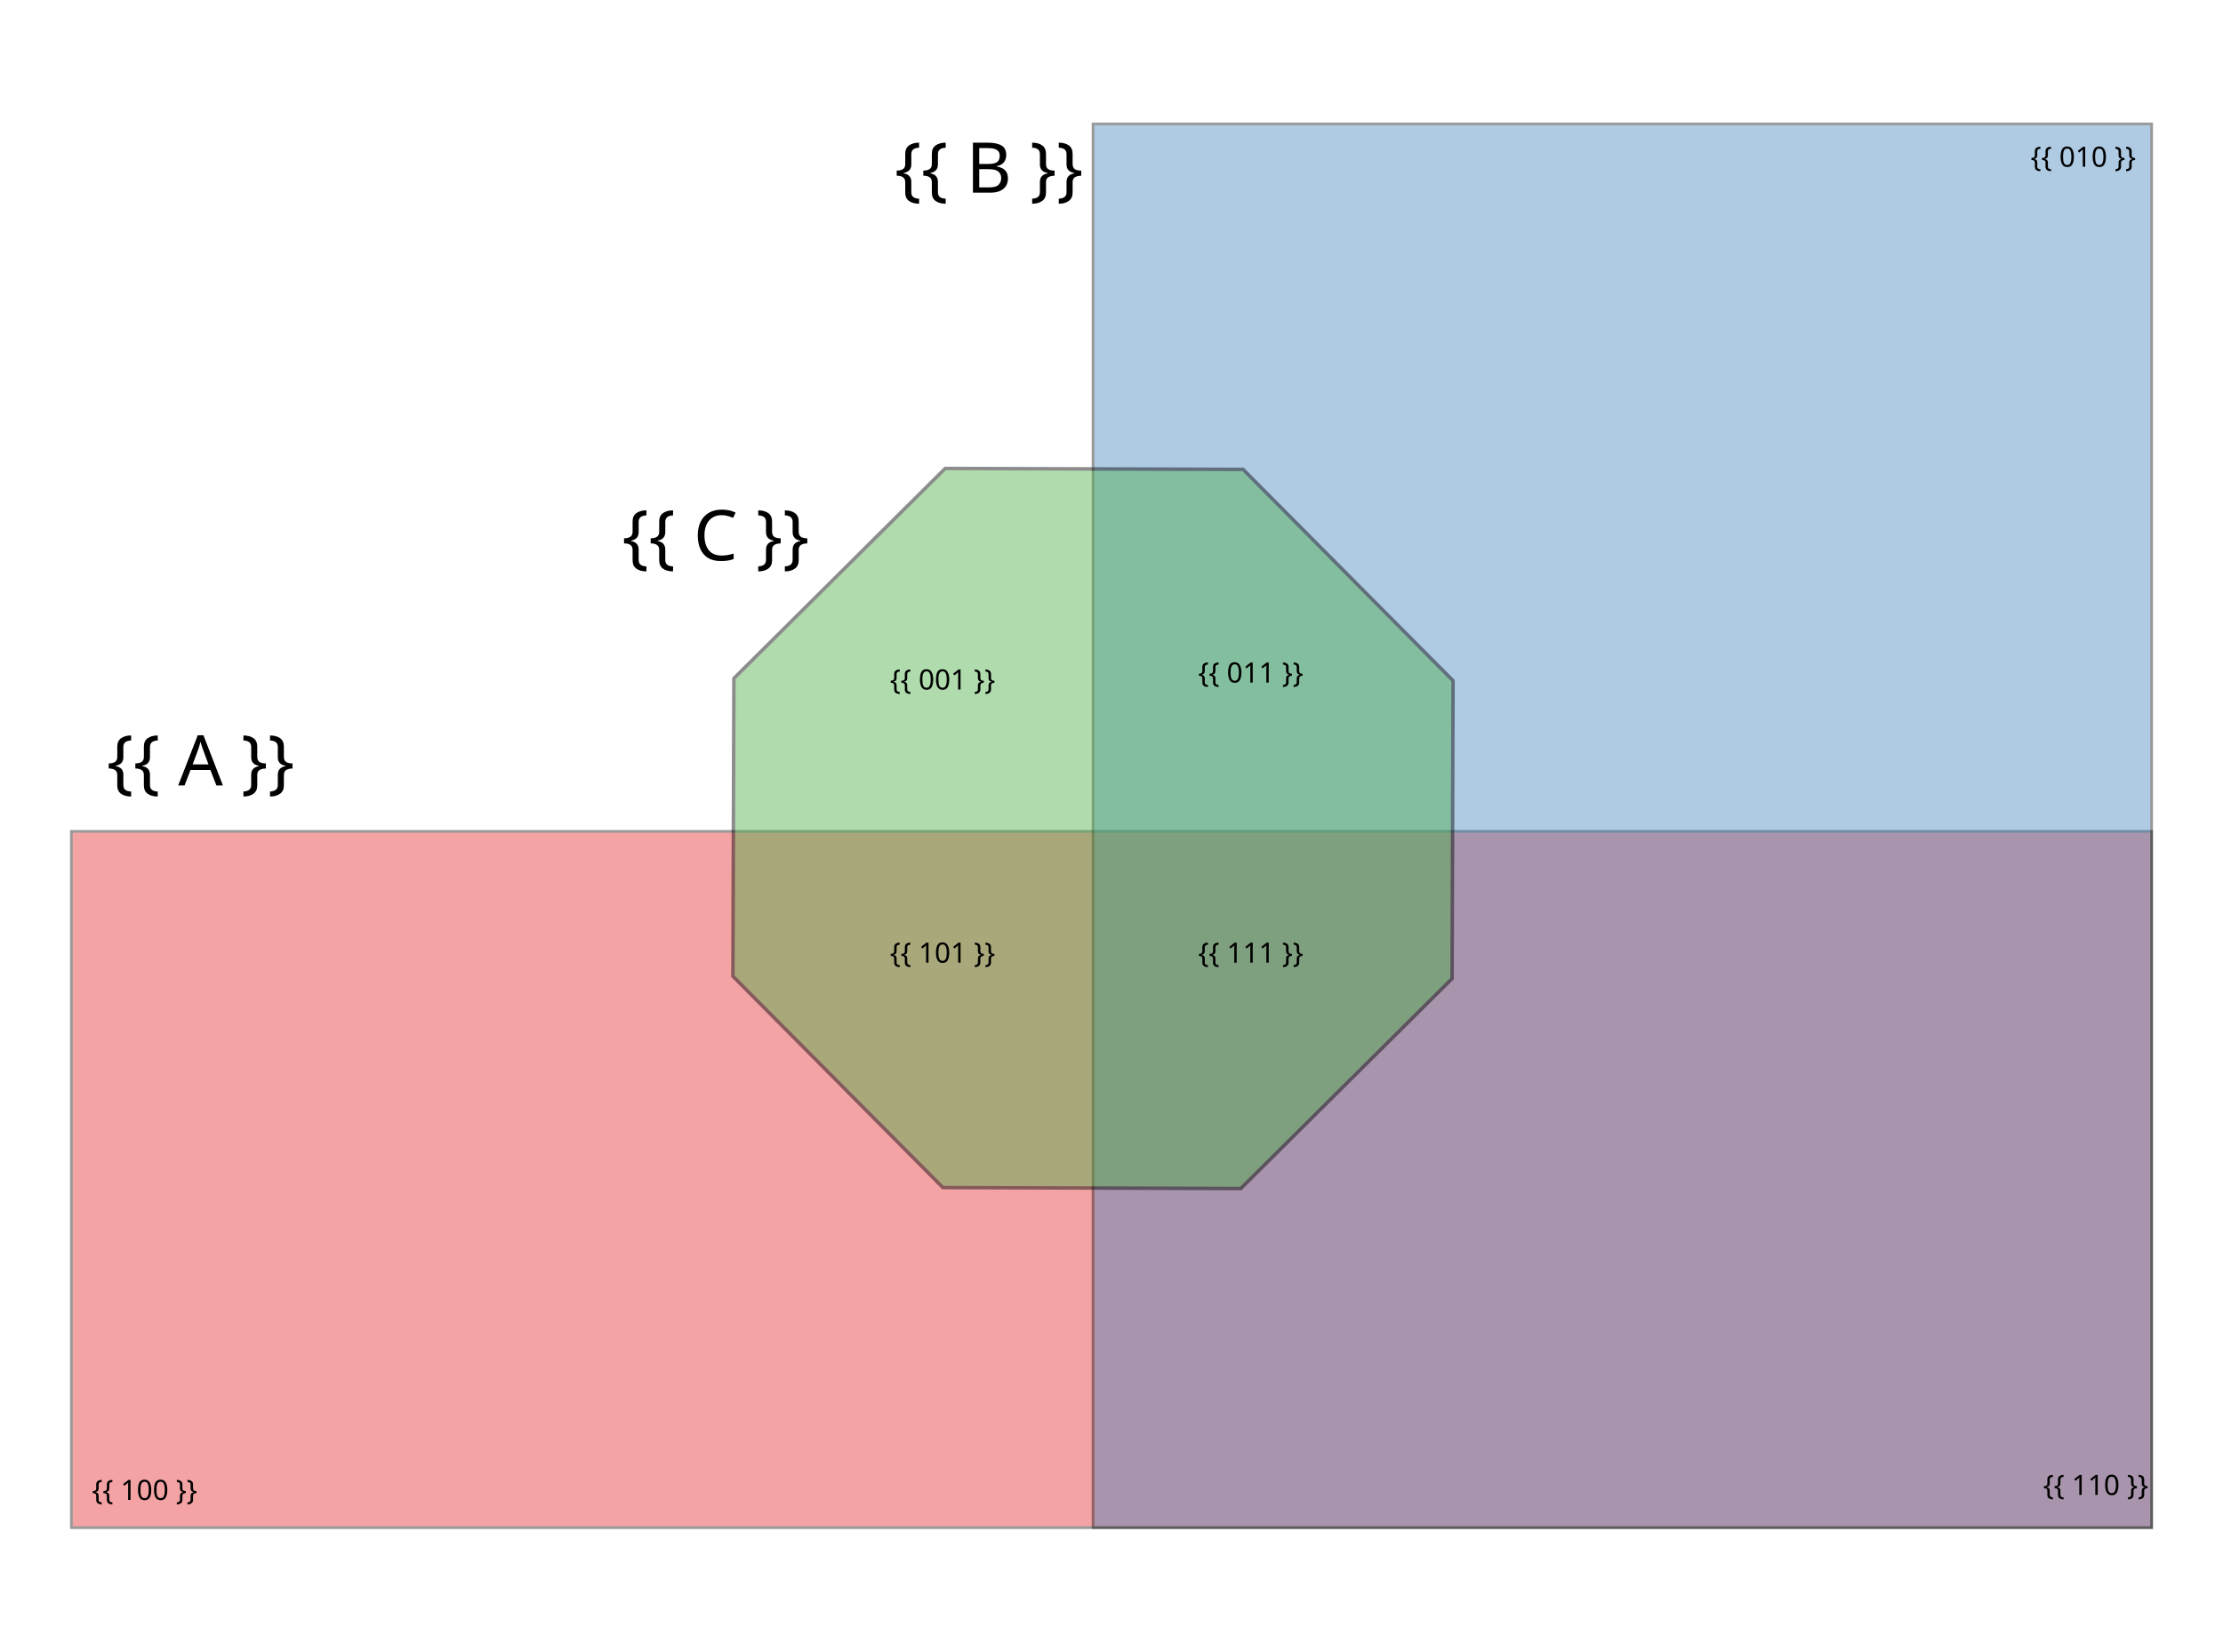
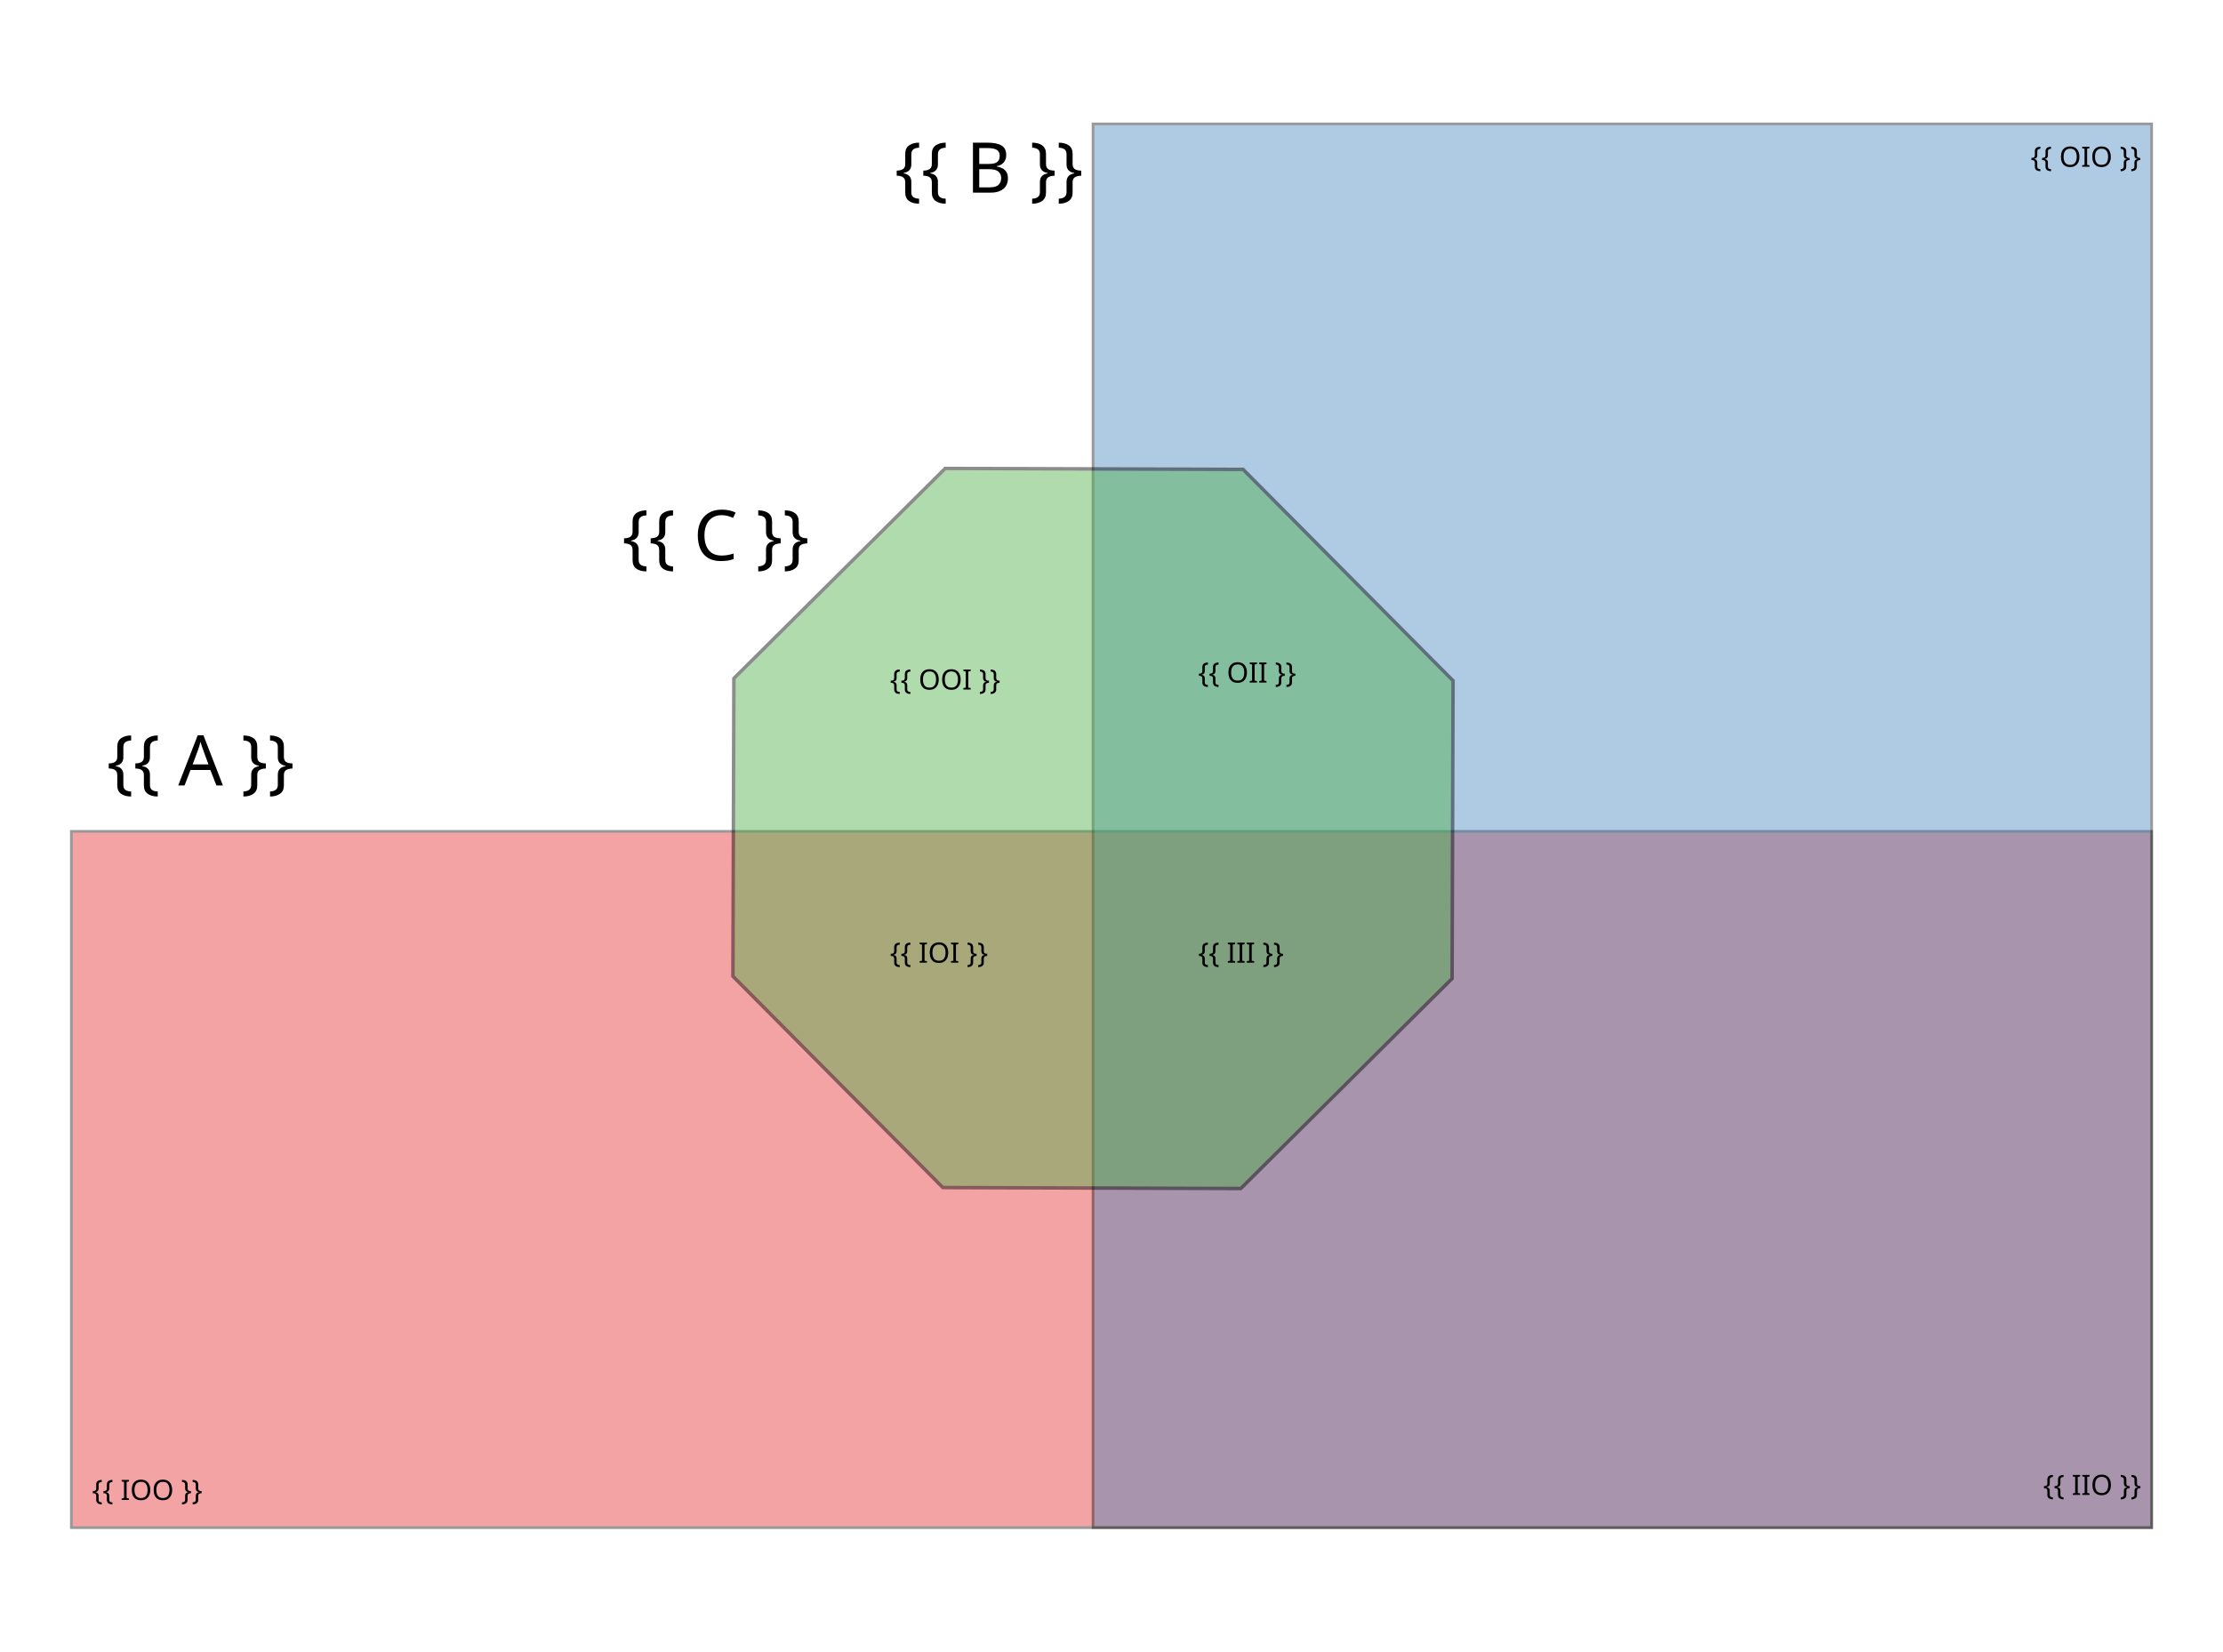
<svg xmlns="http://www.w3.org/2000/svg" width="634.77" height="471.629" id="svg2" version="1.1">
  <defs id="defs4" />
  <g id="layer1" transform="translate(-259.9173,-470.0657)" style="display:inline">
    <rect style="opacity:0.4;fill:#e41a1c;fill-opacity:1;stroke:#000000;stroke-width:0.766;stroke-opacity:1" id="rect2985" width="594.004" height="198.833" x="280.3" y="707.479" />
    <rect y="505.453" x="572.037" height="400.853" width="302.262" id="rect3755" style="opacity:0.4;fill:#377eb8;fill-opacity:1;stroke:#000000;stroke-width:0.775;stroke-linecap:round;stroke-linejoin:miter;stroke-miterlimit:4;stroke-opacity:1;stroke-dasharray:none" />
  </g>
  <g id="layer2" style="display:none">
    <text xml:space="preserve" style="font-size:40px;font-style:normal;font-weight:normal;line-height:125%;letter-spacing:0px;word-spacing:0px;fill:#000000;fill-opacity:1;stroke:none;font-family:Sans" x="25" y="430.2" id="text3054">
-       <tspan id="tspan3056" x="25" y="430.2" style="font-size:8px">{{ 10 }}</tspan>
+       <tspan id="tspan3056" x="25" y="430.2" style="font-size:8px">{{ IO }}</tspan>
    </text>
    <text id="text3058" y="49.486" x="578.571" style="font-size:40px;font-style:normal;font-weight:normal;line-height:125%;letter-spacing:0px;word-spacing:0px;fill:#000000;fill-opacity:1;stroke:none;font-family:Sans" xml:space="preserve">
-       <tspan style="font-size:8px" y="49.486" x="578.571" id="tspan3060">{{ 01 }}</tspan>
+       <tspan style="font-size:8px" y="49.486" x="578.571" id="tspan3060">{{ OI }}</tspan>
    </text>
    <text xml:space="preserve" style="font-size:40px;font-style:normal;font-weight:normal;line-height:125%;letter-spacing:0px;word-spacing:0px;fill:#000000;fill-opacity:1;stroke:none;font-family:Sans" x="582.143" y="428.771" id="text3062">
-       <tspan id="tspan3064" x="582.143" y="428.771" style="font-size:8px">{{ 11 }}</tspan>
+       <tspan id="tspan3064" x="582.143" y="428.771" style="font-size:8px">{{ II }}</tspan>
    </text>
    <text xml:space="preserve" style="font-size:40px;font-style:normal;font-weight:normal;line-height:125%;letter-spacing:0px;word-spacing:0px;fill:#000000;fill-opacity:1;stroke:none;font-family:Sans" x="28.571" y="225.2" id="text3116">
      <tspan id="tspan3118" x="28.571" y="225.2" style="font-size:20px">{{ A }}</tspan>
    </text>
    <text id="text3120" y="55.914" x="253.571" style="font-size:40px;font-style:normal;font-weight:normal;line-height:125%;letter-spacing:0px;word-spacing:0px;fill:#000000;fill-opacity:1;stroke:none;font-family:Sans" xml:space="preserve">
      <tspan style="font-size:20px" y="55.914" x="253.571" id="tspan3122">{{ B }}</tspan>
    </text>
  </g>
  <g id="layer3" style="display:inline" transform="translate(-259.9173,-161.798)">
    <path style="opacity:0.45;fill:#4daf4a;fill-opacity:1;stroke:#000000;stroke-width:1;stroke-miterlimit:4;stroke-opacity:1;stroke-dasharray:none" id="path3898" d="M 208.963,183.81 141.067,235.908 56.218,224.738 4.12,156.842 15.29,71.993 83.187,19.894 l 84.849,11.171 52.098,67.896 z" transform="matrix(0.9858454,-0.1265427,0.1265427,0.9858454,445.2921,286.4856)" />
  </g>
  <g id="layer7" style="display:inline">
    <text xml:space="preserve" style="font-size:40px;font-style:normal;font-weight:normal;line-height:125%;letter-spacing:0px;word-spacing:0px;fill:#000000;fill-opacity:1;stroke:none;display:inline;font-family:Sans" x="26.272" y="428.342" id="text3054-1">
-       <tspan id="tspan3056-7" x="26.272" y="428.342" style="font-size:8px">{{ 100 }}</tspan>
+       <tspan id="tspan3056-7" x="26.272" y="428.342" style="font-size:8px">{{ IOO }}</tspan>
    </text>
    <text id="text3058-4" y="47.627" x="579.843" style="font-size:40px;font-style:normal;font-weight:normal;line-height:125%;letter-spacing:0px;word-spacing:0px;fill:#000000;fill-opacity:1;stroke:none;display:inline;font-family:Sans" xml:space="preserve">
-       <tspan style="font-size:8px" y="47.627" x="579.843" id="tspan3060-0">{{ 010 }}</tspan>
+       <tspan style="font-size:8px" y="47.627" x="579.843" id="tspan3060-0">{{ OIO }}</tspan>
    </text>
    <text xml:space="preserve" style="font-size:40px;font-style:normal;font-weight:normal;line-height:125%;letter-spacing:0px;word-spacing:0px;fill:#000000;fill-opacity:1;stroke:none;display:inline;font-family:Sans" x="583.415" y="426.913" id="text3062-9">
-       <tspan id="tspan3064-4" x="583.415" y="426.913" style="font-size:8px">{{ 110 }}</tspan>
+       <tspan id="tspan3064-4" x="583.415" y="426.913" style="font-size:8px">{{ IIO }}</tspan>
    </text>
    <text id="text3100" y="196.913" x="254.129" style="font-size:40px;font-style:normal;font-weight:normal;line-height:125%;letter-spacing:0px;word-spacing:0px;fill:#000000;fill-opacity:1;stroke:none;display:inline;font-family:Sans" xml:space="preserve">
-       <tspan style="font-size:8px" y="196.913" x="254.129" id="tspan3102">{{ 001 }}</tspan>
+       <tspan style="font-size:8px" y="196.913" x="254.129" id="tspan3102">{{ OOI }}</tspan>
    </text>
    <text xml:space="preserve" style="font-size:40px;font-style:normal;font-weight:normal;line-height:125%;letter-spacing:0px;word-spacing:0px;fill:#000000;fill-opacity:1;stroke:none;display:inline;font-family:Sans" x="254.129" y="274.913" id="text3104">
-       <tspan id="tspan3106" x="254.129" y="274.913" style="font-size:8px">{{ 101 }}</tspan>
+       <tspan id="tspan3106" x="254.129" y="274.913" style="font-size:8px">{{ IOI }}</tspan>
    </text>
    <text id="text3108" y="274.913" x="342.129" style="font-size:40px;font-style:normal;font-weight:normal;line-height:125%;letter-spacing:0px;word-spacing:0px;fill:#000000;fill-opacity:1;stroke:none;display:inline;font-family:Sans" xml:space="preserve">
-       <tspan style="font-size:8px" y="274.913" x="342.129" id="tspan3110">{{ 111 }}</tspan>
+       <tspan style="font-size:8px" y="274.913" x="342.129" id="tspan3110">{{ III }}</tspan>
    </text>
    <text xml:space="preserve" style="font-size:40px;font-style:normal;font-weight:normal;line-height:125%;letter-spacing:0px;word-spacing:0px;fill:#000000;fill-opacity:1;stroke:none;display:inline;font-family:Sans" x="342.129" y="194.913" id="text3112">
-       <tspan id="tspan3114" x="342.129" y="194.913" style="font-size:8px">{{ 011 }}</tspan>
+       <tspan id="tspan3114" x="342.129" y="194.913" style="font-size:8px">{{ OII }}</tspan>
    </text>
    <text xml:space="preserve" style="font-size:40px;font-style:normal;font-weight:normal;line-height:125%;letter-spacing:0px;word-spacing:0px;fill:#000000;fill-opacity:1;stroke:none;display:inline;font-family:Sans" x="30.49" y="224.304" id="text3116-8">
      <tspan id="tspan3118-8" x="30.49" y="224.304" style="font-size:20px">{{ A }}</tspan>
    </text>
    <text id="text3120-2" y="55.019" x="255.49" style="font-size:40px;font-style:normal;font-weight:normal;line-height:125%;letter-spacing:0px;word-spacing:0px;fill:#000000;fill-opacity:1;stroke:none;display:inline;font-family:Sans" xml:space="preserve">
      <tspan style="font-size:20px" y="55.019" x="255.49" id="tspan3122-4">{{ B }}</tspan>
    </text>
    <text xml:space="preserve" style="font-size:40px;font-style:normal;font-weight:normal;line-height:125%;letter-spacing:0px;word-spacing:0px;fill:#000000;fill-opacity:1;stroke:none;display:inline;font-family:Sans" x="177.633" y="160.019" id="text3151">
      <tspan id="tspan3153" x="177.633" y="160.019" style="font-size:20px">{{ C }}</tspan>
    </text>
  </g>
  <g id="layer4" style="display:none" transform="translate(-259.9173,-161.798)">
    <path style="opacity:0.45;fill:#984ea3;fill-opacity:1;stroke:#000000;stroke-width:0.98px;stroke-linecap:butt;stroke-linejoin:miter;stroke-opacity:1;display:inline" d="m 307.883,278.908 1.143,235.318 130.72,-0.195 89.143,-73.519 85.714,0 93.143,73.569 134.934,0.146 -0.571,-235.529 -134.363,0.844 -93.143,76.114 -85.714,0 -89.143,-75.952 z" id="path3767" />
  </g>
  <g id="layer8" style="display:none">
    <text xml:space="preserve" style="font-size:40px;font-style:normal;font-weight:normal;line-height:125%;letter-spacing:0px;word-spacing:0px;fill:#000000;fill-opacity:1;stroke:none;display:inline;font-family:Sans" x="23.617" y="427.586" id="text3054-1-1">
-       <tspan id="tspan3056-7-7" x="23.617" y="427.586" style="font-size:8px">{{ 1000 }}</tspan>
+       <tspan id="tspan3056-7-7" x="23.617" y="427.586" style="font-size:8px">{{ IOOO }}</tspan>
    </text>
    <text id="text3058-4-1" y="46.871" x="577.188" style="font-size:40px;font-style:normal;font-weight:normal;line-height:125%;letter-spacing:0px;word-spacing:0px;fill:#000000;fill-opacity:1;stroke:none;display:inline;font-family:Sans" xml:space="preserve">
-       <tspan style="font-size:8px" y="46.871" x="577.188" id="tspan3060-0-1">{{ 0100 }}</tspan>
+       <tspan style="font-size:8px" y="46.871" x="577.188" id="tspan3060-0-1">{{ OIOO }}</tspan>
    </text>
    <text xml:space="preserve" style="font-size:40px;font-style:normal;font-weight:normal;line-height:125%;letter-spacing:0px;word-spacing:0px;fill:#000000;fill-opacity:1;stroke:none;display:inline;font-family:Sans" x="580.76" y="426.157" id="text3062-9-5">
-       <tspan id="tspan3064-4-2" x="580.76" y="426.157" style="font-size:8px">{{ 1100 }}</tspan>
+       <tspan id="tspan3064-4-2" x="580.76" y="426.157" style="font-size:8px">{{ IIOO }}</tspan>
    </text>
    <text id="text3100-7" y="174.014" x="264.331" style="font-size:40px;font-style:normal;font-weight:normal;line-height:125%;letter-spacing:0px;word-spacing:0px;fill:#000000;fill-opacity:1;stroke:none;display:inline;font-family:Sans" xml:space="preserve">
-       <tspan style="font-size:8px" y="174.014" x="264.331" id="tspan3102-6">{{ 0010 }}</tspan>
+       <tspan style="font-size:8px" y="174.014" x="264.331" id="tspan3102-6">{{ OOIO }}</tspan>
    </text>
    <text xml:space="preserve" style="font-size:40px;font-style:normal;font-weight:normal;line-height:125%;letter-spacing:0px;word-spacing:0px;fill:#000000;fill-opacity:1;stroke:none;display:inline;font-family:Sans" x="266.474" y="305.586" id="text3104-1">
-       <tspan id="tspan3106-4" x="266.474" y="305.586" style="font-size:8px">{{ 1010 }}</tspan>
+       <tspan id="tspan3106-4" x="266.474" y="305.586" style="font-size:8px">{{ IOIO }}</tspan>
    </text>
    <text id="text3108-2" y="304.157" x="328.76" style="font-size:40px;font-style:normal;font-weight:normal;line-height:125%;letter-spacing:0px;word-spacing:0px;fill:#000000;fill-opacity:1;stroke:none;display:inline;font-family:Sans" xml:space="preserve">
-       <tspan style="font-size:8px" y="304.157" x="328.76" id="tspan3110-3">{{ 1110 }}</tspan>
+       <tspan style="font-size:8px" y="304.157" x="328.76" id="tspan3110-3">{{ IIIO }}</tspan>
    </text>
    <text xml:space="preserve" style="font-size:40px;font-style:normal;font-weight:normal;line-height:125%;letter-spacing:0px;word-spacing:0px;fill:#000000;fill-opacity:1;stroke:none;display:inline;font-family:Sans" x="329.474" y="173.443" id="text3112-2">
-       <tspan id="tspan3114-2" x="329.474" y="173.443" style="font-size:8px">{{ 0110 }}</tspan>
+       <tspan id="tspan3114-2" x="329.474" y="173.443" style="font-size:8px">{{ OIIO }}</tspan>
    </text>
    <text xml:space="preserve" style="font-size:40px;font-style:normal;font-weight:normal;line-height:125%;letter-spacing:0px;word-spacing:0px;fill:#000000;fill-opacity:1;stroke:none;display:inline;font-family:Sans" x="22.835" y="452.834" id="text3116-8-1">
      <tspan id="tspan3118-8-6" x="22.835" y="452.834" style="font-size:20px">{{ A }}</tspan>
    </text>
    <text id="text3120-2-8" y="24.977" x="558.549" style="font-size:40px;font-style:normal;font-weight:normal;line-height:125%;letter-spacing:0px;word-spacing:0px;fill:#000000;fill-opacity:1;stroke:none;display:inline;font-family:Sans" xml:space="preserve">
      <tspan style="font-size:20px" y="24.977" x="558.549" id="tspan3122-4-5">{{ B }}</tspan>
    </text>
    <text xml:space="preserve" style="font-size:40px;font-style:normal;font-weight:normal;line-height:125%;letter-spacing:0px;word-spacing:0px;fill:#000000;fill-opacity:1;stroke:none;display:inline;font-family:Sans" x="227.121" y="125.691" id="text3151-7">
      <tspan id="tspan3153-6" x="227.121" y="125.691" style="font-size:20px">{{ C }}</tspan>
    </text>
    <text id="text3252" y="108.548" x="55.692" style="font-size:40px;font-style:normal;font-weight:normal;line-height:125%;letter-spacing:0px;word-spacing:0px;fill:#000000;fill-opacity:1;stroke:none;display:inline;font-family:Sans" xml:space="preserve">
      <tspan style="font-size:20px" y="108.548" x="55.692" id="tspan3254">{{ D }}</tspan>
    </text>
    <text xml:space="preserve" style="font-size:40px;font-style:normal;font-weight:normal;line-height:125%;letter-spacing:0px;word-spacing:0px;fill:#000000;fill-opacity:1;stroke:none;display:inline;font-family:Sans" x="60.331" y="174.014" id="text3260">
-       <tspan id="tspan3262" x="60.331" y="174.014" style="font-size:8px">{{ 0001 }}</tspan>
+       <tspan id="tspan3262" x="60.331" y="174.014" style="font-size:8px">{{ OOOI }}</tspan>
    </text>
    <text id="text3264" y="304.871" x="61.474" style="font-size:40px;font-style:normal;font-weight:normal;line-height:125%;letter-spacing:0px;word-spacing:0px;fill:#000000;fill-opacity:1;stroke:none;display:inline;font-family:Sans" xml:space="preserve">
-       <tspan style="font-size:8px" y="304.871" x="61.474" id="tspan3266">{{ 1001 }}</tspan>
+       <tspan style="font-size:8px" y="304.871" x="61.474" id="tspan3266">{{ IOOI }}</tspan>
    </text>
    <text xml:space="preserve" style="font-size:40px;font-style:normal;font-weight:normal;line-height:125%;letter-spacing:0px;word-spacing:0px;fill:#000000;fill-opacity:1;stroke:none;display:inline;font-family:Sans" x="527.474" y="304.871" id="text3268">
-       <tspan id="tspan3270" x="527.474" y="304.871" style="font-size:8px">{{ 1101 }}</tspan>
+       <tspan id="tspan3270" x="527.474" y="304.871" style="font-size:8px">{{ IIOI }}</tspan>
    </text>
    <text id="text3272" y="170.871" x="527.474" style="font-size:40px;font-style:normal;font-weight:normal;line-height:125%;letter-spacing:0px;word-spacing:0px;fill:#000000;fill-opacity:1;stroke:none;display:inline;font-family:Sans" xml:space="preserve">
-       <tspan style="font-size:8px" y="170.871" x="527.474" id="tspan3274">{{ 0101 }}</tspan>
+       <tspan style="font-size:8px" y="170.871" x="527.474" id="tspan3274">{{ OIOI }}</tspan>
    </text>
    <text xml:space="preserve" style="font-size:40px;font-style:normal;font-weight:normal;line-height:125%;letter-spacing:0px;word-spacing:0px;fill:#000000;fill-opacity:1;stroke:none;display:inline;font-family:Sans" x="344.617" y="214.729" id="text3276">
-       <tspan id="tspan3278" x="344.617" y="214.729" style="font-size:8px">{{ 0111 }}</tspan>
+       <tspan id="tspan3278" x="344.617" y="214.729" style="font-size:8px">{{ OIII }}</tspan>
    </text>
    <text id="text3280" y="214.871" x="242.76" style="font-size:40px;font-style:normal;font-weight:normal;line-height:125%;letter-spacing:0px;word-spacing:0px;fill:#000000;fill-opacity:1;stroke:none;display:inline;font-family:Sans" xml:space="preserve">
-       <tspan style="font-size:8px" y="214.871" x="242.76" id="tspan3282">{{ 0011 }}</tspan>
+       <tspan style="font-size:8px" y="214.871" x="242.76" id="tspan3282">{{ OOII }}</tspan>
    </text>
    <text id="text3284" y="260.729" x="344.617" style="font-size:40px;font-style:normal;font-weight:normal;line-height:125%;letter-spacing:0px;word-spacing:0px;fill:#000000;fill-opacity:1;stroke:none;display:inline;font-family:Sans" xml:space="preserve">
      <tspan style="font-size:8px" y="260.729" x="344.617" id="tspan3286">{{ 1111 }}</tspan>
    </text>
    <text xml:space="preserve" style="font-size:40px;font-style:normal;font-weight:normal;line-height:125%;letter-spacing:0px;word-spacing:0px;fill:#000000;fill-opacity:1;stroke:none;display:inline;font-family:Sans" x="242.76" y="262.871" id="text3288">
      <tspan id="tspan3290" x="242.76" y="262.871" style="font-size:8px">{{ 1011 }}</tspan>
    </text>
  </g>
  <g id="layer5" style="display:none" transform="translate(-259.9173,-161.798)">
    <path style="opacity:0.3;fill:#ff7f00;fill-opacity:1;stroke:#000000;stroke-width:1.253px;stroke-linecap:butt;stroke-linejoin:miter;stroke-opacity:1;display:inline" d="m 614.603,234.883 -85.714,-0.614 0,121.387 -115.07,0 0,84.857 115.07,0 0,120.86 85.714,0 0,-120.86 128.275,0 -0.286,-84.857 -127.989,0 z" id="path3779" />
  </g>
  <g id="layer9" style="display:none">
    <text xml:space="preserve" style="font-size:40px;font-style:normal;font-weight:normal;line-height:125%;letter-spacing:0px;word-spacing:0px;fill:#000000;fill-opacity:1;stroke:none;display:inline;font-family:Sans" x="22.471" y="428.842" id="text3054-1-1-1">
      <tspan id="tspan3056-7-7-8" x="22.471" y="428.842" style="font-size:8px">{{ 10000 }}</tspan>
    </text>
    <text id="text3058-4-1-9" y="48.127" x="576.043" style="font-size:40px;font-style:normal;font-weight:normal;line-height:125%;letter-spacing:0px;word-spacing:0px;fill:#000000;fill-opacity:1;stroke:none;display:inline;font-family:Sans" xml:space="preserve">
      <tspan style="font-size:8px" y="48.127" x="576.043" id="tspan3060-0-1-2">{{ 01000 }}</tspan>
    </text>
    <text xml:space="preserve" style="font-size:40px;font-style:normal;font-weight:normal;line-height:125%;letter-spacing:0px;word-spacing:0px;fill:#000000;fill-opacity:1;stroke:none;display:inline;font-family:Sans" x="575.614" y="427.413" id="text3062-9-5-7">
      <tspan id="tspan3064-4-2-9" x="575.614" y="427.413" style="font-size:8px">{{ 11000 }}</tspan>
    </text>
    <text id="text3100-7-5" y="168.842" x="238.9" style="font-size:40px;font-style:normal;font-weight:normal;line-height:125%;letter-spacing:0px;word-spacing:0px;fill:#000000;fill-opacity:1;stroke:none;display:inline;font-family:Sans" xml:space="preserve">
      <tspan style="font-size:8px" y="168.842" x="238.9" id="tspan3102-6-4">{{ 00100 }}</tspan>
    </text>
    <text xml:space="preserve" style="font-size:40px;font-style:normal;font-weight:normal;line-height:125%;letter-spacing:0px;word-spacing:0px;fill:#000000;fill-opacity:1;stroke:none;display:inline;font-family:Sans" x="236.757" y="310.413" id="text3104-1-3">
      <tspan id="tspan3106-4-1" x="236.757" y="310.413" style="font-size:8px">{{ 10100 }}</tspan>
    </text>
    <text id="text3108-2-2" y="308.985" x="351.186" style="font-size:40px;font-style:normal;font-weight:normal;line-height:125%;letter-spacing:0px;word-spacing:0px;fill:#000000;fill-opacity:1;stroke:none;display:inline;font-family:Sans" xml:space="preserve">
      <tspan style="font-size:8px" y="308.985" x="351.186" id="tspan3110-3-3">{{ 11100 }}</tspan>
    </text>
    <text xml:space="preserve" style="font-size:40px;font-style:normal;font-weight:normal;line-height:125%;letter-spacing:0px;word-spacing:0px;fill:#000000;fill-opacity:1;stroke:none;display:inline;font-family:Sans" x="351.9" y="168.985" id="text3112-2-3">
      <tspan id="tspan3114-2-4" x="351.9" y="168.985" style="font-size:8px">{{ 01100 }}</tspan>
    </text>
    <text xml:space="preserve" style="font-size:40px;font-style:normal;font-weight:normal;line-height:125%;letter-spacing:0px;word-spacing:0px;fill:#000000;fill-opacity:1;stroke:none;display:inline;font-family:Sans" x="21.69" y="454.09" id="text3116-8-1-1">
      <tspan id="tspan3118-8-6-1" x="21.69" y="454.09" style="font-size:20px">{{ A }}</tspan>
    </text>
    <text id="text3120-2-8-3" y="26.233" x="560.975" style="font-size:40px;font-style:normal;font-weight:normal;line-height:125%;letter-spacing:0px;word-spacing:0px;fill:#000000;fill-opacity:1;stroke:none;display:inline;font-family:Sans" xml:space="preserve">
      <tspan style="font-size:20px" y="26.233" x="560.975" id="tspan3122-4-5-8">{{ B }}</tspan>
    </text>
    <text xml:space="preserve" style="font-size:40px;font-style:normal;font-weight:normal;line-height:125%;letter-spacing:0px;word-spacing:0px;fill:#000000;fill-opacity:1;stroke:none;display:inline;font-family:Sans" x="205.261" y="131.233" id="text3151-7-7">
      <tspan id="tspan3153-6-4" x="205.261" y="131.233" style="font-size:20px">{{ C }}</tspan>
    </text>
    <text id="text3252-2" y="109.804" x="54.547" style="font-size:40px;font-style:normal;font-weight:normal;line-height:125%;letter-spacing:0px;word-spacing:0px;fill:#000000;fill-opacity:1;stroke:none;display:inline;font-family:Sans" xml:space="preserve">
      <tspan style="font-size:20px" y="109.804" x="54.547" id="tspan3254-7">{{ D }}</tspan>
    </text>
    <text xml:space="preserve" style="font-size:40px;font-style:normal;font-weight:normal;line-height:125%;letter-spacing:0px;word-spacing:0px;fill:#000000;fill-opacity:1;stroke:none;display:inline;font-family:Sans" x="59.186" y="175.27" id="text3260-7">
      <tspan id="tspan3262-9" x="59.186" y="175.27" style="font-size:8px">{{ 00010 }}</tspan>
    </text>
    <text id="text3264-3" y="306.127" x="60.328" style="font-size:40px;font-style:normal;font-weight:normal;line-height:125%;letter-spacing:0px;word-spacing:0px;fill:#000000;fill-opacity:1;stroke:none;display:inline;font-family:Sans" xml:space="preserve">
      <tspan style="font-size:8px" y="306.127" x="60.328" id="tspan3266-1">{{ 1001 }}</tspan>
    </text>
    <text xml:space="preserve" style="font-size:40px;font-style:normal;font-weight:normal;line-height:125%;letter-spacing:0px;word-spacing:0px;fill:#000000;fill-opacity:1;stroke:none;display:inline;font-family:Sans" x="526.328" y="306.127" id="text3268-9">
      <tspan id="tspan3270-8" x="526.328" y="306.127" style="font-size:8px">{{ 11010 }}</tspan>
    </text>
    <text id="text3272-6" y="172.127" x="526.328" style="font-size:40px;font-style:normal;font-weight:normal;line-height:125%;letter-spacing:0px;word-spacing:0px;fill:#000000;fill-opacity:1;stroke:none;display:inline;font-family:Sans" xml:space="preserve">
      <tspan style="font-size:8px" y="172.127" x="526.328" id="tspan3274-5">{{ 01010 }}</tspan>
    </text>
    <text xml:space="preserve" style="font-size:40px;font-style:normal;font-weight:normal;line-height:125%;letter-spacing:0px;word-spacing:0px;fill:#000000;fill-opacity:1;stroke:none;display:inline;font-family:Sans" x="364.9" y="190.27" id="text3276-0">
      <tspan id="tspan3278-2" x="364.9" y="190.27" style="font-size:8px">{{ 01110 }}</tspan>
    </text>
    <text id="text3280-8" y="188.985" x="221.186" style="font-size:40px;font-style:normal;font-weight:normal;line-height:125%;letter-spacing:0px;word-spacing:0px;fill:#000000;fill-opacity:1;stroke:none;display:inline;font-family:Sans" xml:space="preserve">
      <tspan style="font-size:8px" y="188.985" x="221.186" id="tspan3282-6">{{ 00110 }}</tspan>
    </text>
    <text id="text3284-0" y="288.413" x="367.757" style="font-size:40px;font-style:normal;font-weight:normal;line-height:125%;letter-spacing:0px;word-spacing:0px;fill:#000000;fill-opacity:1;stroke:none;display:inline;font-family:Sans" xml:space="preserve">
      <tspan style="font-size:8px" y="288.413" x="367.757" id="tspan3286-2">{{ 11110 }}</tspan>
    </text>
    <text xml:space="preserve" style="font-size:40px;font-style:normal;font-weight:normal;line-height:125%;letter-spacing:0px;word-spacing:0px;fill:#000000;fill-opacity:1;stroke:none;display:inline;font-family:Sans" x="220.9" y="287.699" id="text3288-4">
      <tspan id="tspan3290-8" x="220.9" y="287.699" style="font-size:8px">{{ 10110 }}</tspan>
    </text>
    <text id="text3422" y="62.661" x="238.118" style="font-size:40px;font-style:normal;font-weight:normal;line-height:125%;letter-spacing:0px;word-spacing:0px;fill:#000000;fill-opacity:1;stroke:none;display:inline;font-family:Sans" xml:space="preserve">
      <tspan style="font-size:20px" y="62.661" x="238.118" id="tspan3424">{{ E }}</tspan>
    </text>
    <text id="text3426" y="86.699" x="271.328" style="font-size:40px;font-style:normal;font-weight:normal;line-height:125%;letter-spacing:0px;word-spacing:0px;fill:#000000;fill-opacity:1;stroke:none;display:inline;font-family:Sans" xml:space="preserve">
      <tspan style="font-size:8px" y="86.699" x="271.328" id="tspan3428">{{ 00001 }}</tspan>
    </text>
    <text xml:space="preserve" style="font-size:40px;font-style:normal;font-weight:normal;line-height:125%;letter-spacing:0px;word-spacing:0px;fill:#000000;fill-opacity:1;stroke:none;display:inline;font-family:Sans" x="315.328" y="86.699" id="text3430">
      <tspan id="tspan3432" x="315.328" y="86.699" style="font-size:8px">{{ 01001 }}</tspan>
    </text>
    <text xml:space="preserve" style="font-size:40px;font-style:normal;font-weight:normal;line-height:125%;letter-spacing:0px;word-spacing:0px;fill:#000000;fill-opacity:1;stroke:none;display:inline;font-family:Sans" x="272.9" y="150.842" id="text3434">
      <tspan id="tspan3436" x="272.9" y="150.842" style="font-size:8px">{{ 00101 }}</tspan>
    </text>
    <text id="text3438" y="150.842" x="318.9" style="font-size:40px;font-style:normal;font-weight:normal;line-height:125%;letter-spacing:0px;word-spacing:0px;fill:#000000;fill-opacity:1;stroke:none;display:inline;font-family:Sans" xml:space="preserve">
      <tspan style="font-size:8px" y="150.842" x="318.9" id="tspan3440">{{ 01101 }}</tspan>
    </text>
    <text xml:space="preserve" style="font-size:40px;font-style:normal;font-weight:normal;line-height:125%;letter-spacing:0px;word-spacing:0px;fill:#000000;fill-opacity:1;stroke:none;display:inline;font-family:Sans" x="160.9" y="216.842" id="text3442">
      <tspan id="tspan3444" x="160.9" y="216.842" style="font-size:8px">{{ 00011 }}</tspan>
    </text>
    <text id="text3446" y="260.842" x="160.9" style="font-size:40px;font-style:normal;font-weight:normal;line-height:125%;letter-spacing:0px;word-spacing:0px;fill:#000000;fill-opacity:1;stroke:none;display:inline;font-family:Sans" xml:space="preserve">
      <tspan style="font-size:8px" y="260.842" x="160.9" id="tspan3448">{{ 10011 }}</tspan>
    </text>
    <text id="text3450" y="218.27" x="338.9" style="font-size:40px;font-style:normal;font-weight:normal;line-height:125%;letter-spacing:0px;word-spacing:0px;fill:#000000;fill-opacity:1;stroke:none;display:inline;font-family:Sans" xml:space="preserve">
      <tspan style="font-size:8px" y="218.27" x="338.9" id="tspan3452">{{ 01111 }}</tspan>
    </text>
    <text xml:space="preserve" style="font-size:40px;font-style:normal;font-weight:normal;line-height:125%;letter-spacing:0px;word-spacing:0px;fill:#000000;fill-opacity:1;stroke:none;display:inline;font-family:Sans" x="338.9" y="258.27" id="text3454">
      <tspan id="tspan3456" x="338.9" y="258.27" style="font-size:8px">{{ 11111 }}</tspan>
    </text>
    <text id="text3458" y="258.27" x="236.9" style="font-size:40px;font-style:normal;font-weight:normal;line-height:125%;letter-spacing:0px;word-spacing:0px;fill:#000000;fill-opacity:1;stroke:none;display:inline;font-family:Sans" xml:space="preserve">
      <tspan style="font-size:8px" y="258.27" x="236.9" id="tspan3460">{{ 10111 }}</tspan>
    </text>
    <text xml:space="preserve" style="font-size:40px;font-style:normal;font-weight:normal;line-height:125%;letter-spacing:0px;word-spacing:0px;fill:#000000;fill-opacity:1;stroke:none;display:inline;font-family:Sans" x="236.9" y="218.27" id="text3462">
      <tspan id="tspan3464" x="236.9" y="218.27" style="font-size:8px">{{ 00111 }}</tspan>
    </text>
    <text id="text3466" y="326.413" x="270.757" style="font-size:40px;font-style:normal;font-weight:normal;line-height:125%;letter-spacing:0px;word-spacing:0px;fill:#000000;fill-opacity:1;stroke:none;display:inline;font-family:Sans" xml:space="preserve">
      <tspan style="font-size:8px" y="326.413" x="270.757" id="tspan3468">{{ 10101 }}</tspan>
    </text>
    <text xml:space="preserve" style="font-size:40px;font-style:normal;font-weight:normal;line-height:125%;letter-spacing:0px;word-spacing:0px;fill:#000000;fill-opacity:1;stroke:none;display:inline;font-family:Sans" x="316.757" y="326.413" id="text3470">
      <tspan id="tspan3472" x="316.757" y="326.413" style="font-size:8px">{{ 01101 }}</tspan>
    </text>
    <text xml:space="preserve" style="font-size:40px;font-style:normal;font-weight:normal;line-height:125%;letter-spacing:0px;word-spacing:0px;fill:#000000;fill-opacity:1;stroke:none;display:inline;font-family:Sans" x="270.757" y="374.413" id="text3474">
      <tspan id="tspan3476" x="270.757" y="374.413" style="font-size:8px">{{ 10001 }}</tspan>
    </text>
    <text id="text3478" y="374.413" x="316.757" style="font-size:40px;font-style:normal;font-weight:normal;line-height:125%;letter-spacing:0px;word-spacing:0px;fill:#000000;fill-opacity:1;stroke:none;display:inline;font-family:Sans" xml:space="preserve">
      <tspan style="font-size:8px" y="374.413" x="316.757" id="tspan3480">{{ 01001 }}</tspan>
    </text>
    <text xml:space="preserve" style="font-size:40px;font-style:normal;font-weight:normal;line-height:125%;letter-spacing:0px;word-spacing:0px;fill:#000000;fill-opacity:1;stroke:none;display:inline;font-family:Sans" x="426.9" y="218.27" id="text3482">
      <tspan id="tspan3484" x="426.9" y="218.27" style="font-size:8px">{{ 01011 }}</tspan>
    </text>
    <text id="text3486" y="258.27" x="426.9" style="font-size:40px;font-style:normal;font-weight:normal;line-height:125%;letter-spacing:0px;word-spacing:0px;fill:#000000;fill-opacity:1;stroke:none;display:inline;font-family:Sans" xml:space="preserve">
      <tspan style="font-size:8px" y="258.27" x="426.9" id="tspan3488">{{ 11011 }}</tspan>
    </text>
  </g>
  <g id="layer6" style="display:none" transform="translate(-259.9173,-161.798)">
    <path style="opacity:0.3;fill:#ffff33;fill-opacity:1;stroke:#000000;stroke-width:0.8;display:inline" d="m 554.421,274.311 40.451,0.39 19.732,49.812 30.571,-30.051 31.621,30.051 -31.621,31.143 63.207,21.31 0.014,42.714 -63.222,20.833 30.756,28.571 -30.756,28.873 -30.571,-28.873 -18.895,52.345 -46.93,0 -19.889,-52.345 -32.286,30.95 -30.647,-30.95 30.647,-28.571 -52.113,-22.464 0,-40.679 52.113,-21.714 -31.337,-31.143 31.337,-29.572 32.286,29.572 z" id="path3815" />
  </g>
</svg>
